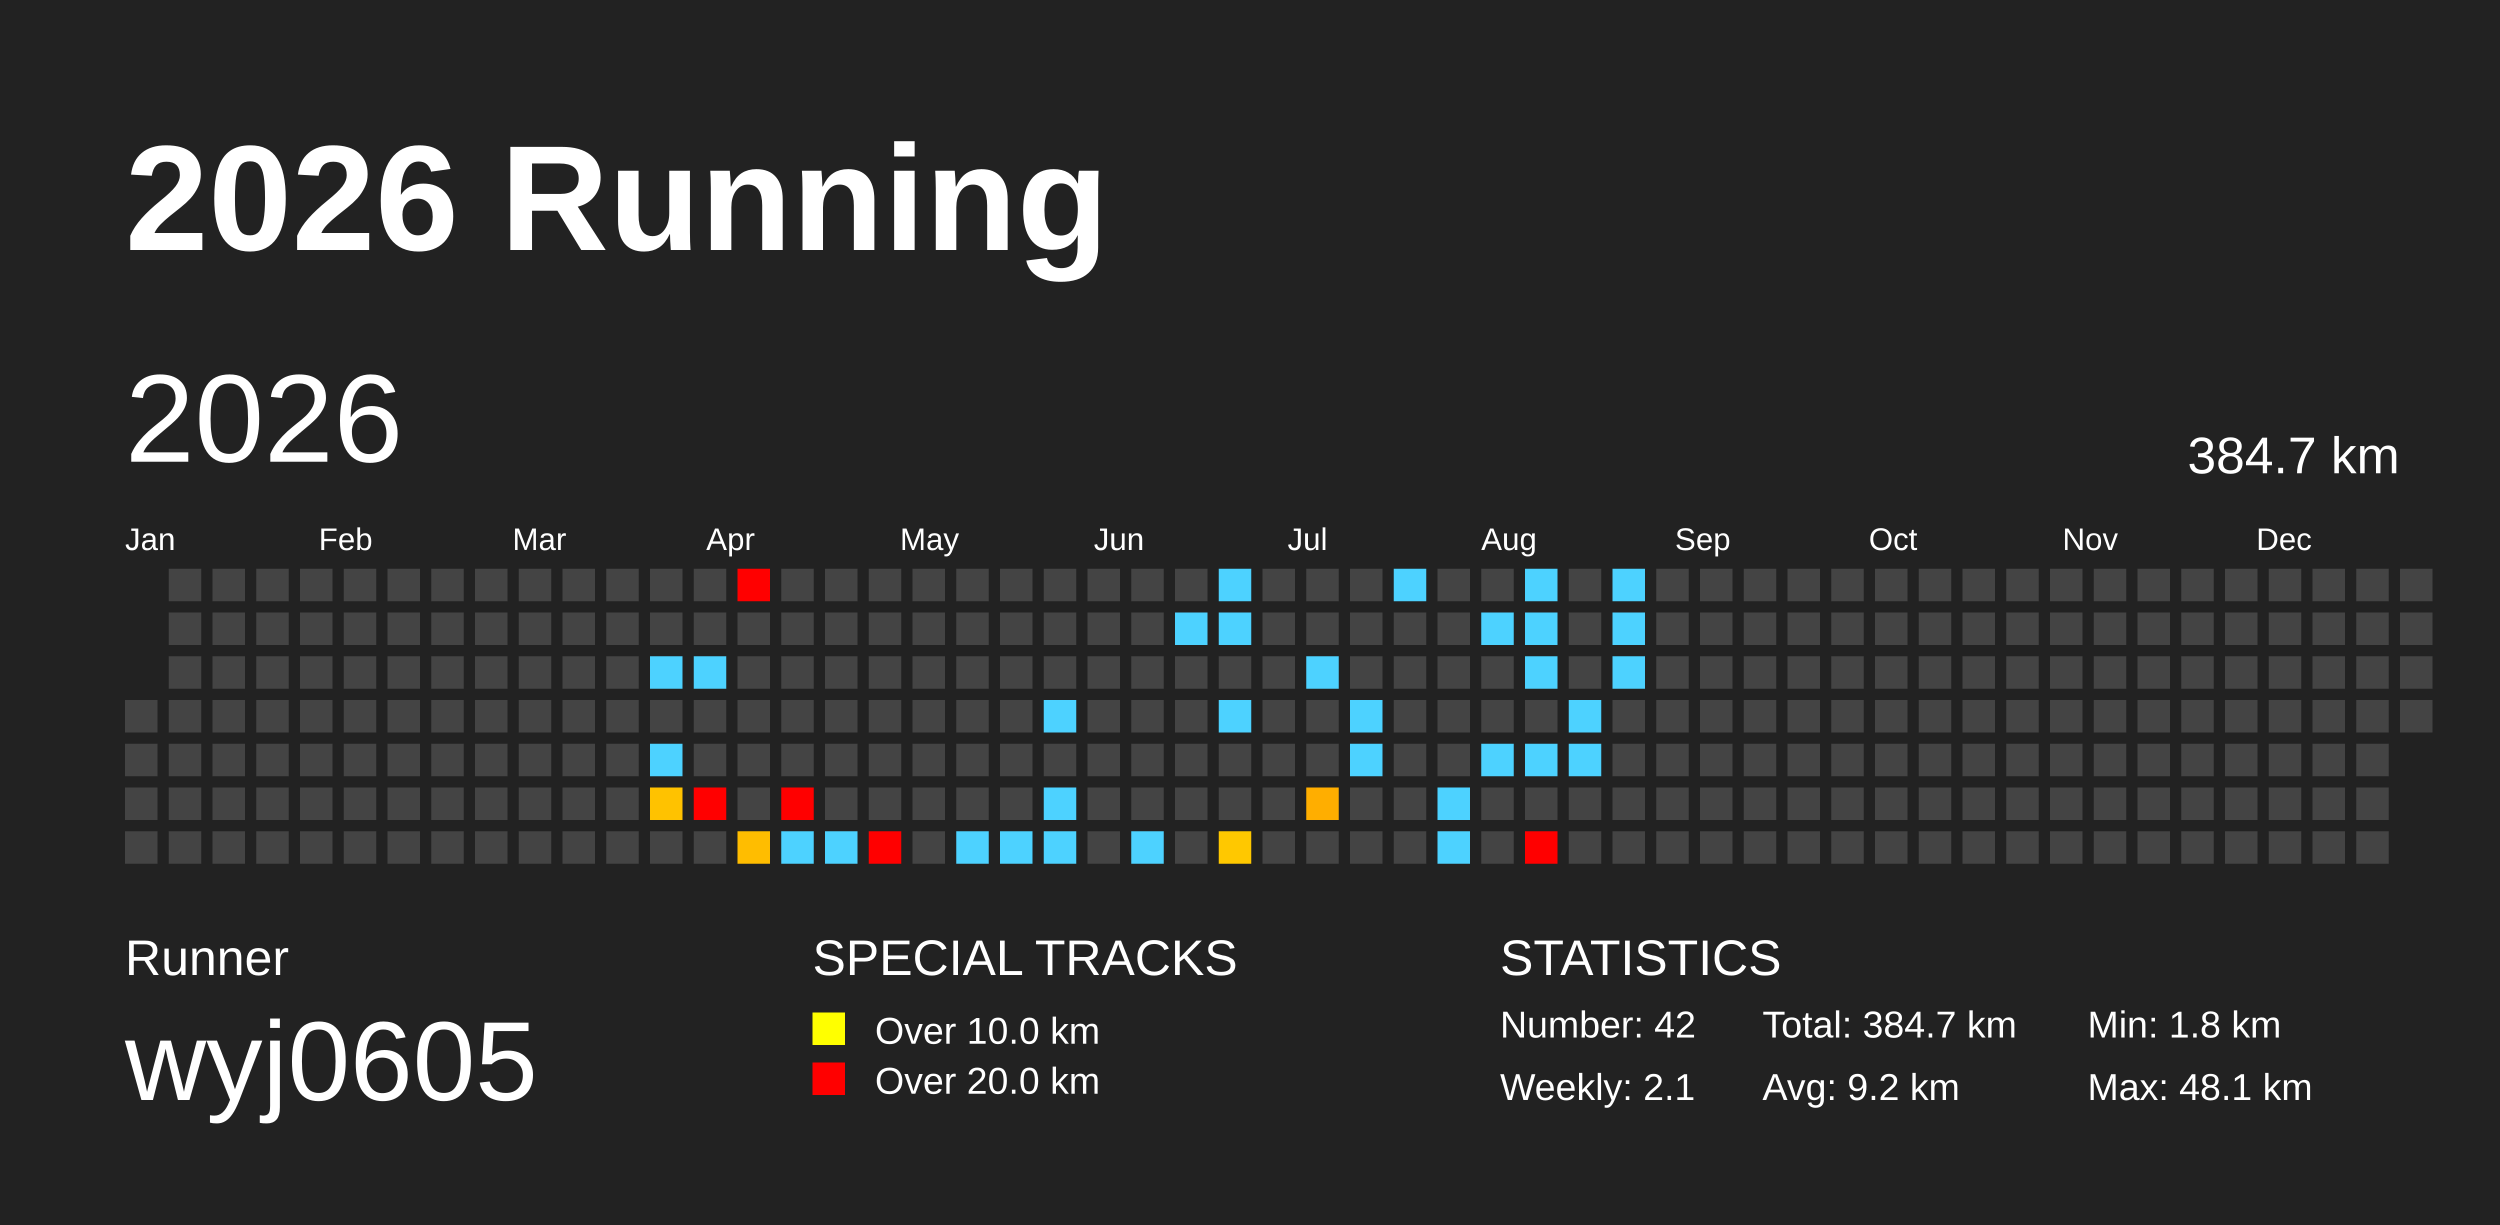
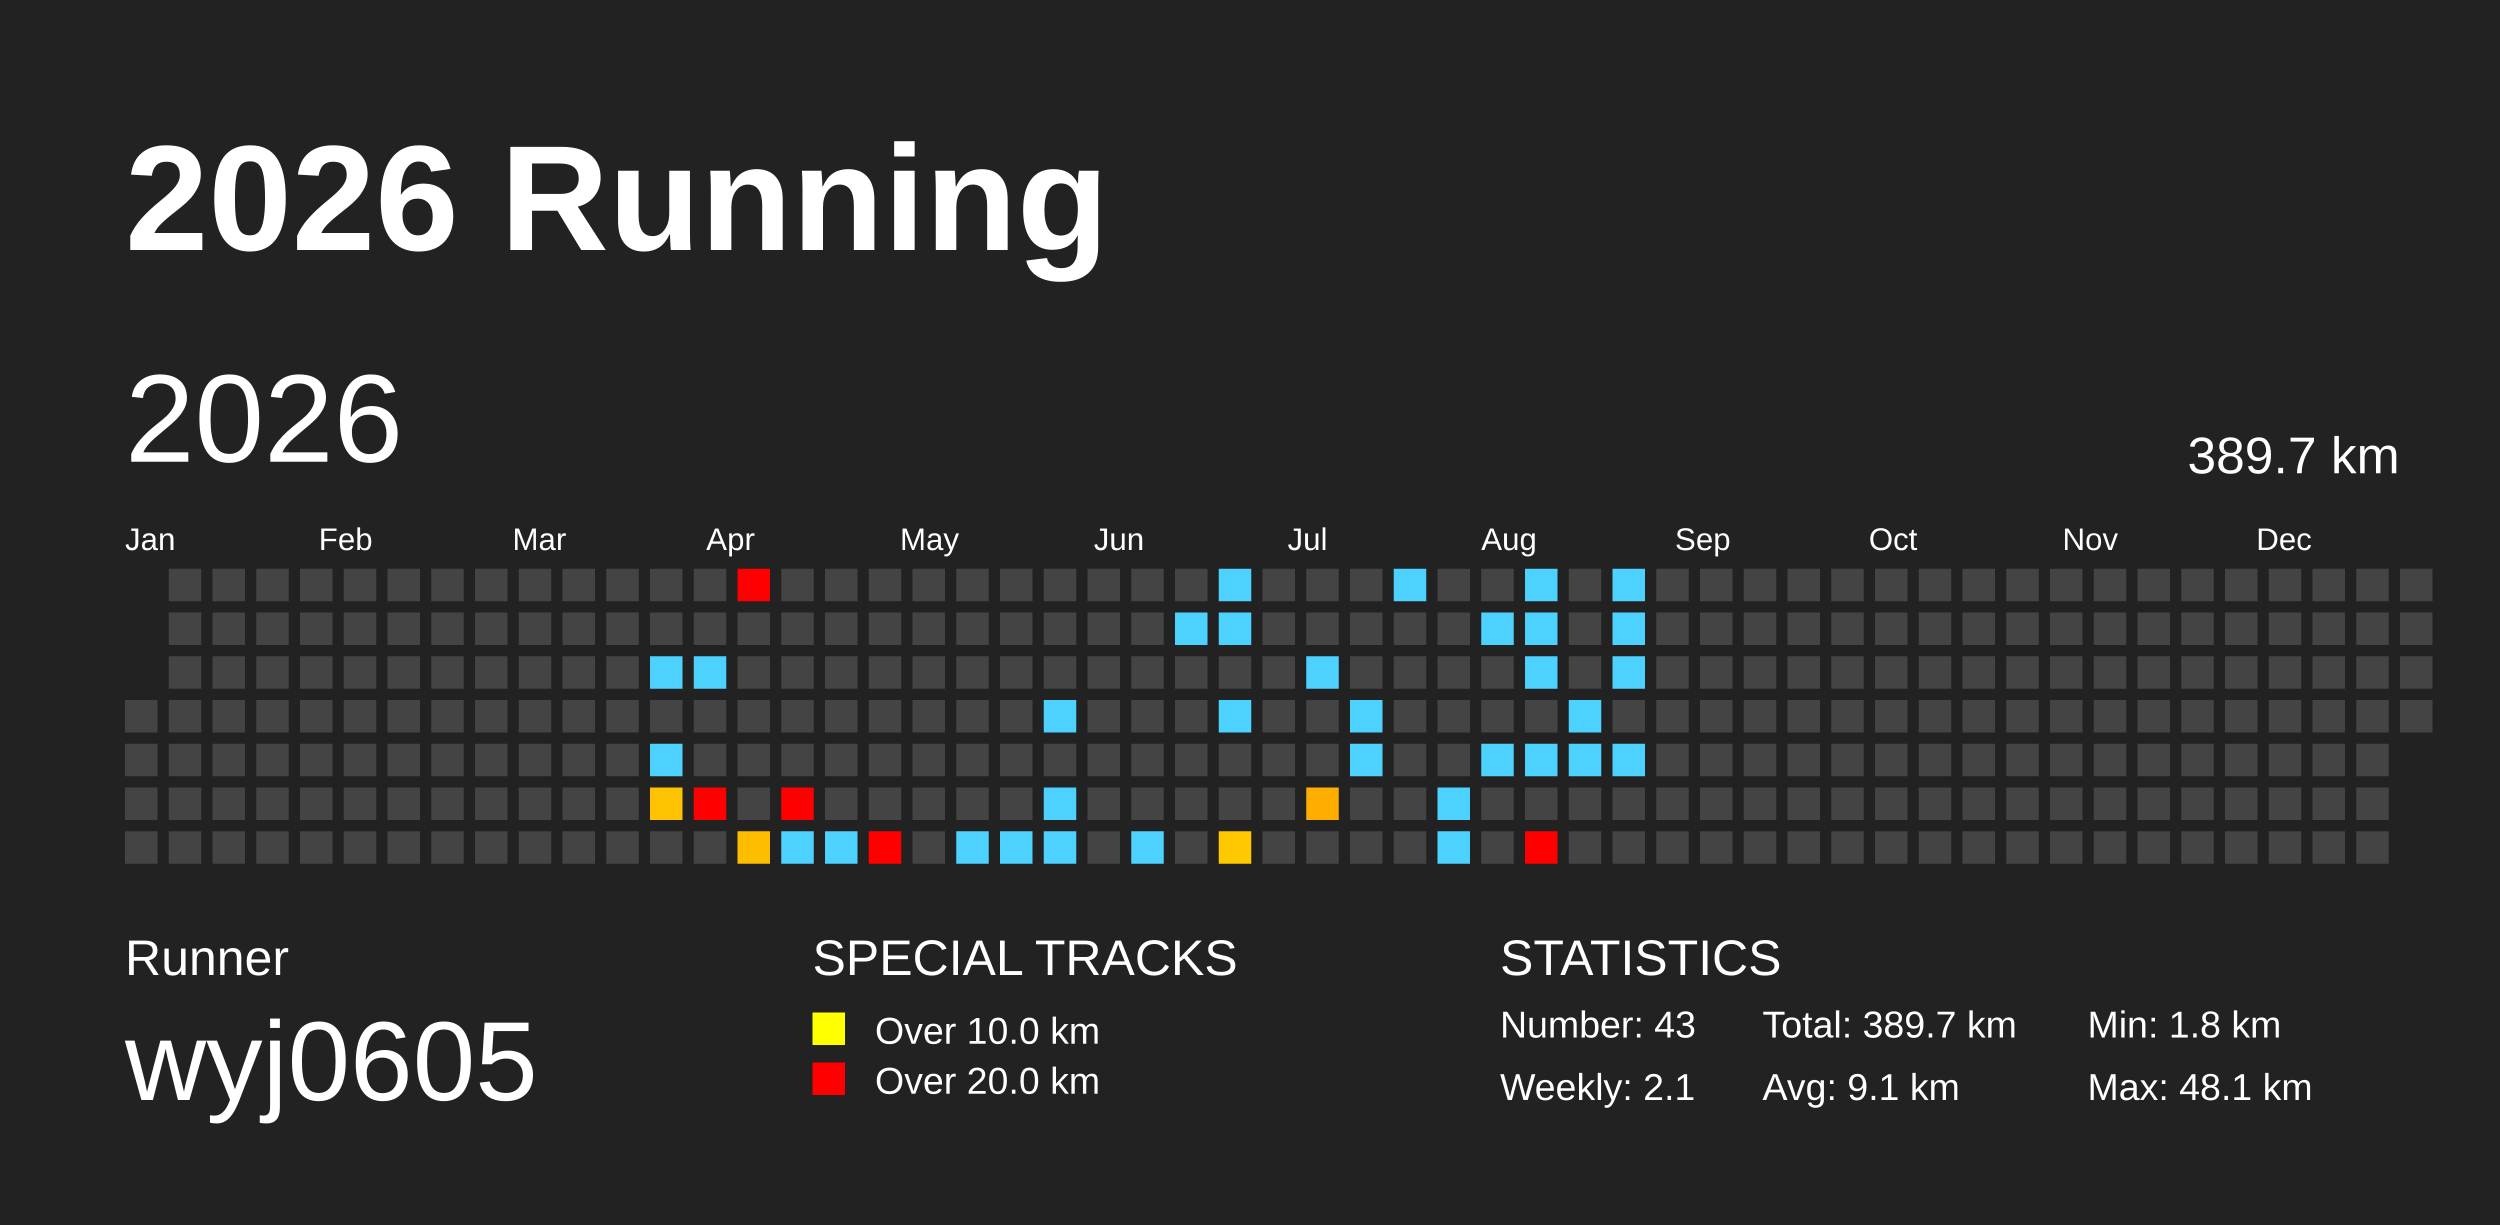
<svg xmlns="http://www.w3.org/2000/svg" baseProfile="full" height="98mm" version="1.1" viewBox="0,0,200,98" width="200mm">
  <defs />
  <rect fill="#222222" height="98" width="200" x="0" y="0" />
  <text fill="#FFFFFF" style="font-size:12px; font-family:Arial; font-weight:bold;" x="10" y="20">2026 Running</text>
  <text fill="#FFFFFF" style="font-size:4px; font-family:Arial" x="10" y="78">Runner</text>
  <text fill="#FFFFFF" style="font-size:9px; font-family:Arial" x="10" y="88">wyj0605</text>
  <text fill="#FFFFFF" style="font-size:4px; font-family:Arial" x="65" y="78">SPECIAL TRACKS</text>
  <rect fill="yellow" height="2.6" width="2.6" x="65" y="81" />
  <text fill="#FFFFFF" style="font-size:3px; font-family:Arial" x="70" y="83.5">Over 10.0 km</text>
  <rect fill="red" height="2.6" width="2.6" x="65" y="85" />
  <text fill="#FFFFFF" style="font-size:3px; font-family:Arial" x="70" y="87.5">Over 20.0 km</text>
  <text fill="#FFFFFF" style="font-size:4px; font-family:Arial" x="120" y="78">STATISTICS</text>
-   <text fill="#FFFFFF" style="font-size:3px; font-family:Arial" x="120" y="83">Number: 42</text>
+   <text fill="#FFFFFF" style="font-size:3px; font-family:Arial" x="120" y="83">Number: 43</text>
  <text fill="#FFFFFF" style="font-size:3px; font-family:Arial" x="120" y="88">Weekly: 2.1</text>
-   <text fill="#FFFFFF" style="font-size:3px; font-family:Arial" x="141" y="83">Total: 384.7 km</text>
-   <text fill="#FFFFFF" style="font-size:3px; font-family:Arial" x="141" y="88">Avg: 9.2 km</text>
+   <text fill="#FFFFFF" style="font-size:3px; font-family:Arial" x="141" y="83">Total: 389.7 km</text>
+   <text fill="#FFFFFF" style="font-size:3px; font-family:Arial" x="141" y="88">Avg: 9.1 km</text>
  <text fill="#FFFFFF" style="font-size:3px; font-family:Arial" x="167" y="83">Min: 1.8 km</text>
  <text fill="#FFFFFF" style="font-size:3px; font-family:Arial" x="167" y="88">Max: 48.1 km</text>
  <text dominant-baseline="hanging" fill="#FFFFFF" style="font-size:10.0px; font-family:Arial;" x="10" y="30">2026</text>
-   <text dominant-baseline="hanging" fill="#FFFFFF" style="font-size:4.125px; font-family:Arial;" x="175" y="35">384.7 km</text>
+   <text dominant-baseline="hanging" fill="#FFFFFF" style="font-size:4.125px; font-family:Arial;" x="175" y="35">389.7 km</text>
  <text fill="#FFFFFF" style="font-size:2.5px; font-family:Arial" x="10.0" y="44">Jan</text>
  <text fill="#FFFFFF" style="font-size:2.5px; font-family:Arial" x="25.5" y="44">Feb</text>
  <text fill="#FFFFFF" style="font-size:2.5px; font-family:Arial" x="41.0" y="44">Mar</text>
  <text fill="#FFFFFF" style="font-size:2.5px; font-family:Arial" x="56.5" y="44">Apr</text>
  <text fill="#FFFFFF" style="font-size:2.5px; font-family:Arial" x="72.0" y="44">May</text>
  <text fill="#FFFFFF" style="font-size:2.5px; font-family:Arial" x="87.5" y="44">Jun</text>
  <text fill="#FFFFFF" style="font-size:2.5px; font-family:Arial" x="103.0" y="44">Jul</text>
  <text fill="#FFFFFF" style="font-size:2.5px; font-family:Arial" x="118.5" y="44">Aug</text>
  <text fill="#FFFFFF" style="font-size:2.5px; font-family:Arial" x="134.0" y="44">Sep</text>
  <text fill="#FFFFFF" style="font-size:2.5px; font-family:Arial" x="149.5" y="44">Oct</text>
  <text fill="#FFFFFF" style="font-size:2.5px; font-family:Arial" x="165.0" y="44">Nov</text>
  <text fill="#FFFFFF" style="font-size:2.5px; font-family:Arial" x="180.5" y="44">Dec</text>
  <rect fill="#444444" height="2.6" width="2.6" x="10.0" y="56.0" />
  <rect fill="#444444" height="2.6" width="2.6" x="10.0" y="59.5" />
  <rect fill="#444444" height="2.6" width="2.6" x="10.0" y="63.0" />
  <rect fill="#444444" height="2.6" width="2.6" x="10.0" y="66.5" />
  <rect fill="#444444" height="2.6" width="2.6" x="13.5" y="45.5" />
  <rect fill="#444444" height="2.6" width="2.6" x="13.5" y="49.0" />
  <rect fill="#444444" height="2.6" width="2.6" x="13.5" y="52.5" />
  <rect fill="#444444" height="2.6" width="2.6" x="13.5" y="56.0" />
  <rect fill="#444444" height="2.6" width="2.6" x="13.5" y="59.5" />
  <rect fill="#444444" height="2.6" width="2.6" x="13.5" y="63.0" />
  <rect fill="#444444" height="2.6" width="2.6" x="13.5" y="66.5" />
  <rect fill="#444444" height="2.6" width="2.6" x="17.0" y="45.5" />
  <rect fill="#444444" height="2.6" width="2.6" x="17.0" y="49.0" />
  <rect fill="#444444" height="2.6" width="2.6" x="17.0" y="52.5" />
  <rect fill="#444444" height="2.6" width="2.6" x="17.0" y="56.0" />
  <rect fill="#444444" height="2.6" width="2.6" x="17.0" y="59.5" />
  <rect fill="#444444" height="2.6" width="2.6" x="17.0" y="63.0" />
  <rect fill="#444444" height="2.6" width="2.6" x="17.0" y="66.5" />
  <rect fill="#444444" height="2.6" width="2.6" x="20.5" y="45.5" />
  <rect fill="#444444" height="2.6" width="2.6" x="20.5" y="49.0" />
  <rect fill="#444444" height="2.6" width="2.6" x="20.5" y="52.5" />
  <rect fill="#444444" height="2.6" width="2.6" x="20.5" y="56.0" />
  <rect fill="#444444" height="2.6" width="2.6" x="20.5" y="59.5" />
  <rect fill="#444444" height="2.6" width="2.6" x="20.5" y="63.0" />
  <rect fill="#444444" height="2.6" width="2.6" x="20.5" y="66.5" />
  <rect fill="#444444" height="2.6" width="2.6" x="24.0" y="45.5" />
  <rect fill="#444444" height="2.6" width="2.6" x="24.0" y="49.0" />
  <rect fill="#444444" height="2.6" width="2.6" x="24.0" y="52.5" />
  <rect fill="#444444" height="2.6" width="2.6" x="24.0" y="56.0" />
  <rect fill="#444444" height="2.6" width="2.6" x="24.0" y="59.5" />
  <rect fill="#444444" height="2.6" width="2.6" x="24.0" y="63.0" />
  <rect fill="#444444" height="2.6" width="2.6" x="24.0" y="66.5" />
  <rect fill="#444444" height="2.6" width="2.6" x="27.5" y="45.5" />
  <rect fill="#444444" height="2.6" width="2.6" x="27.5" y="49.0" />
  <rect fill="#444444" height="2.6" width="2.6" x="27.5" y="52.5" />
  <rect fill="#444444" height="2.6" width="2.6" x="27.5" y="56.0" />
  <rect fill="#444444" height="2.6" width="2.6" x="27.5" y="59.5" />
  <rect fill="#444444" height="2.6" width="2.6" x="27.5" y="63.0" />
  <rect fill="#444444" height="2.6" width="2.6" x="27.5" y="66.5" />
  <rect fill="#444444" height="2.6" width="2.6" x="31.0" y="45.5" />
  <rect fill="#444444" height="2.6" width="2.6" x="31.0" y="49.0" />
  <rect fill="#444444" height="2.6" width="2.6" x="31.0" y="52.5" />
  <rect fill="#444444" height="2.6" width="2.6" x="31.0" y="56.0" />
  <rect fill="#444444" height="2.6" width="2.6" x="31.0" y="59.5" />
  <rect fill="#444444" height="2.6" width="2.6" x="31.0" y="63.0" />
  <rect fill="#444444" height="2.6" width="2.6" x="31.0" y="66.5" />
  <rect fill="#444444" height="2.6" width="2.6" x="34.5" y="45.5" />
  <rect fill="#444444" height="2.6" width="2.6" x="34.5" y="49.0" />
  <rect fill="#444444" height="2.6" width="2.6" x="34.5" y="52.5" />
  <rect fill="#444444" height="2.6" width="2.6" x="34.5" y="56.0" />
  <rect fill="#444444" height="2.6" width="2.6" x="34.5" y="59.5" />
  <rect fill="#444444" height="2.6" width="2.6" x="34.5" y="63.0" />
  <rect fill="#444444" height="2.6" width="2.6" x="34.5" y="66.5" />
  <rect fill="#444444" height="2.6" width="2.6" x="38.0" y="45.5" />
  <rect fill="#444444" height="2.6" width="2.6" x="38.0" y="49.0" />
  <rect fill="#444444" height="2.6" width="2.6" x="38.0" y="52.5" />
  <rect fill="#444444" height="2.6" width="2.6" x="38.0" y="56.0" />
  <rect fill="#444444" height="2.6" width="2.6" x="38.0" y="59.5" />
  <rect fill="#444444" height="2.6" width="2.6" x="38.0" y="63.0" />
  <rect fill="#444444" height="2.6" width="2.6" x="38.0" y="66.5" />
  <rect fill="#444444" height="2.6" width="2.6" x="41.5" y="45.5" />
  <rect fill="#444444" height="2.6" width="2.6" x="41.5" y="49.0" />
  <rect fill="#444444" height="2.6" width="2.6" x="41.5" y="52.5" />
  <rect fill="#444444" height="2.6" width="2.6" x="41.5" y="56.0" />
  <rect fill="#444444" height="2.6" width="2.6" x="41.5" y="59.5" />
  <rect fill="#444444" height="2.6" width="2.6" x="41.5" y="63.0" />
  <rect fill="#444444" height="2.6" width="2.6" x="41.5" y="66.5" />
  <rect fill="#444444" height="2.6" width="2.6" x="45.0" y="45.5" />
  <rect fill="#444444" height="2.6" width="2.6" x="45.0" y="49.0" />
  <rect fill="#444444" height="2.6" width="2.6" x="45.0" y="52.5" />
  <rect fill="#444444" height="2.6" width="2.6" x="45.0" y="56.0" />
  <rect fill="#444444" height="2.6" width="2.6" x="45.0" y="59.5" />
  <rect fill="#444444" height="2.6" width="2.6" x="45.0" y="63.0" />
  <rect fill="#444444" height="2.6" width="2.6" x="45.0" y="66.5" />
  <rect fill="#444444" height="2.6" width="2.6" x="48.5" y="45.5" />
  <rect fill="#444444" height="2.6" width="2.6" x="48.5" y="49.0" />
  <rect fill="#444444" height="2.6" width="2.6" x="48.5" y="52.5" />
  <rect fill="#444444" height="2.6" width="2.6" x="48.5" y="56.0" />
  <rect fill="#444444" height="2.6" width="2.6" x="48.5" y="59.5" />
  <rect fill="#444444" height="2.6" width="2.6" x="48.5" y="63.0" />
  <rect fill="#444444" height="2.6" width="2.6" x="48.5" y="66.5" />
  <rect fill="#444444" height="2.6" width="2.6" x="52.0" y="45.5" />
  <rect fill="#444444" height="2.6" width="2.6" x="52.0" y="49.0" />
  <rect fill="#4dd2ff" height="2.6" width="2.6" x="52.0" y="52.5" />
  <rect fill="#444444" height="2.6" width="2.6" x="52.0" y="56.0" />
  <rect fill="#4dd2ff" height="2.6" width="2.6" x="52.0" y="59.5" />
  <rect fill="#ffc200" height="2.6" width="2.6" x="52.0" y="63.0" />
  <rect fill="#444444" height="2.6" width="2.6" x="52.0" y="66.5" />
  <rect fill="#444444" height="2.6" width="2.6" x="55.5" y="45.5" />
  <rect fill="#444444" height="2.6" width="2.6" x="55.5" y="49.0" />
  <rect fill="#4dd2ff" height="2.6" width="2.6" x="55.5" y="52.5" />
  <rect fill="#444444" height="2.6" width="2.6" x="55.5" y="56.0" />
  <rect fill="#444444" height="2.6" width="2.6" x="55.5" y="59.5" />
  <rect fill="red" height="2.6" width="2.6" x="55.5" y="63.0" />
  <rect fill="#444444" height="2.6" width="2.6" x="55.5" y="66.5" />
  <rect fill="red" height="2.6" width="2.6" x="59.0" y="45.5" />
  <rect fill="#444444" height="2.6" width="2.6" x="59.0" y="49.0" />
  <rect fill="#444444" height="2.6" width="2.6" x="59.0" y="52.5" />
  <rect fill="#444444" height="2.6" width="2.6" x="59.0" y="56.0" />
  <rect fill="#444444" height="2.6" width="2.6" x="59.0" y="59.5" />
  <rect fill="#444444" height="2.6" width="2.6" x="59.0" y="63.0" />
  <rect fill="#ffbd00" height="2.6" width="2.6" x="59.0" y="66.5" />
  <rect fill="#444444" height="2.6" width="2.6" x="62.5" y="45.5" />
  <rect fill="#444444" height="2.6" width="2.6" x="62.5" y="49.0" />
  <rect fill="#444444" height="2.6" width="2.6" x="62.5" y="52.5" />
  <rect fill="#444444" height="2.6" width="2.6" x="62.5" y="56.0" />
  <rect fill="#444444" height="2.6" width="2.6" x="62.5" y="59.5" />
  <rect fill="red" height="2.6" width="2.6" x="62.5" y="63.0" />
  <rect fill="#4dd2ff" height="2.6" width="2.6" x="62.5" y="66.5" />
  <rect fill="#444444" height="2.6" width="2.6" x="66.0" y="45.5" />
  <rect fill="#444444" height="2.6" width="2.6" x="66.0" y="49.0" />
  <rect fill="#444444" height="2.6" width="2.6" x="66.0" y="52.5" />
  <rect fill="#444444" height="2.6" width="2.6" x="66.0" y="56.0" />
  <rect fill="#444444" height="2.6" width="2.6" x="66.0" y="59.5" />
  <rect fill="#444444" height="2.6" width="2.6" x="66.0" y="63.0" />
  <rect fill="#4dd2ff" height="2.6" width="2.6" x="66.0" y="66.5" />
  <rect fill="#444444" height="2.6" width="2.6" x="69.5" y="45.5" />
  <rect fill="#444444" height="2.6" width="2.6" x="69.5" y="49.0" />
  <rect fill="#444444" height="2.6" width="2.6" x="69.5" y="52.5" />
  <rect fill="#444444" height="2.6" width="2.6" x="69.5" y="56.0" />
  <rect fill="#444444" height="2.6" width="2.6" x="69.5" y="59.5" />
  <rect fill="#444444" height="2.6" width="2.6" x="69.5" y="63.0" />
  <rect fill="red" height="2.6" width="2.6" x="69.5" y="66.5" />
  <rect fill="#444444" height="2.6" width="2.6" x="73.0" y="45.5" />
  <rect fill="#444444" height="2.6" width="2.6" x="73.0" y="49.0" />
  <rect fill="#444444" height="2.6" width="2.6" x="73.0" y="52.5" />
  <rect fill="#444444" height="2.6" width="2.6" x="73.0" y="56.0" />
  <rect fill="#444444" height="2.6" width="2.6" x="73.0" y="59.5" />
  <rect fill="#444444" height="2.6" width="2.6" x="73.0" y="63.0" />
  <rect fill="#444444" height="2.6" width="2.6" x="73.0" y="66.5" />
  <rect fill="#444444" height="2.6" width="2.6" x="76.5" y="45.5" />
  <rect fill="#444444" height="2.6" width="2.6" x="76.5" y="49.0" />
  <rect fill="#444444" height="2.6" width="2.6" x="76.5" y="52.5" />
  <rect fill="#444444" height="2.6" width="2.6" x="76.5" y="56.0" />
  <rect fill="#444444" height="2.6" width="2.6" x="76.5" y="59.5" />
  <rect fill="#444444" height="2.6" width="2.6" x="76.5" y="63.0" />
  <rect fill="#4dd2ff" height="2.6" width="2.6" x="76.5" y="66.5" />
  <rect fill="#444444" height="2.6" width="2.6" x="80.0" y="45.5" />
  <rect fill="#444444" height="2.6" width="2.6" x="80.0" y="49.0" />
  <rect fill="#444444" height="2.6" width="2.6" x="80.0" y="52.5" />
  <rect fill="#444444" height="2.6" width="2.6" x="80.0" y="56.0" />
  <rect fill="#444444" height="2.6" width="2.6" x="80.0" y="59.5" />
  <rect fill="#444444" height="2.6" width="2.6" x="80.0" y="63.0" />
  <rect fill="#4dd2ff" height="2.6" width="2.6" x="80.0" y="66.5" />
  <rect fill="#444444" height="2.6" width="2.6" x="83.5" y="45.5" />
  <rect fill="#444444" height="2.6" width="2.6" x="83.5" y="49.0" />
  <rect fill="#444444" height="2.6" width="2.6" x="83.5" y="52.5" />
  <rect fill="#4dd2ff" height="2.6" width="2.6" x="83.5" y="56.0" />
  <rect fill="#444444" height="2.6" width="2.6" x="83.5" y="59.5" />
  <rect fill="#4dd2ff" height="2.6" width="2.6" x="83.5" y="63.0" />
  <rect fill="#4dd2ff" height="2.6" width="2.6" x="83.5" y="66.5" />
  <rect fill="#444444" height="2.6" width="2.6" x="87.0" y="45.5" />
  <rect fill="#444444" height="2.6" width="2.6" x="87.0" y="49.0" />
  <rect fill="#444444" height="2.6" width="2.6" x="87.0" y="52.5" />
  <rect fill="#444444" height="2.6" width="2.6" x="87.0" y="56.0" />
  <rect fill="#444444" height="2.6" width="2.6" x="87.0" y="59.5" />
  <rect fill="#444444" height="2.6" width="2.6" x="87.0" y="63.0" />
  <rect fill="#444444" height="2.6" width="2.6" x="87.0" y="66.5" />
  <rect fill="#444444" height="2.6" width="2.6" x="90.5" y="45.5" />
  <rect fill="#444444" height="2.6" width="2.6" x="90.5" y="49.0" />
  <rect fill="#444444" height="2.6" width="2.6" x="90.5" y="52.5" />
  <rect fill="#444444" height="2.6" width="2.6" x="90.5" y="56.0" />
  <rect fill="#444444" height="2.6" width="2.6" x="90.5" y="59.5" />
  <rect fill="#444444" height="2.6" width="2.6" x="90.5" y="63.0" />
  <rect fill="#4dd2ff" height="2.6" width="2.6" x="90.5" y="66.5" />
  <rect fill="#444444" height="2.6" width="2.6" x="94.0" y="45.5" />
  <rect fill="#4dd2ff" height="2.6" width="2.6" x="94.0" y="49.0" />
  <rect fill="#444444" height="2.6" width="2.6" x="94.0" y="52.5" />
  <rect fill="#444444" height="2.6" width="2.6" x="94.0" y="56.0" />
  <rect fill="#444444" height="2.6" width="2.6" x="94.0" y="59.5" />
  <rect fill="#444444" height="2.6" width="2.6" x="94.0" y="63.0" />
  <rect fill="#444444" height="2.6" width="2.6" x="94.0" y="66.5" />
  <rect fill="#4dd2ff" height="2.6" width="2.6" x="97.5" y="45.5" />
  <rect fill="#4dd2ff" height="2.6" width="2.6" x="97.5" y="49.0" />
  <rect fill="#444444" height="2.6" width="2.6" x="97.5" y="52.5" />
  <rect fill="#4dd2ff" height="2.6" width="2.6" x="97.5" y="56.0" />
  <rect fill="#444444" height="2.6" width="2.6" x="97.5" y="59.5" />
  <rect fill="#444444" height="2.6" width="2.6" x="97.5" y="63.0" />
  <rect fill="#ffc800" height="2.6" width="2.6" x="97.5" y="66.5" />
  <rect fill="#444444" height="2.6" width="2.6" x="101.0" y="45.5" />
  <rect fill="#444444" height="2.6" width="2.6" x="101.0" y="49.0" />
  <rect fill="#444444" height="2.6" width="2.6" x="101.0" y="52.5" />
  <rect fill="#444444" height="2.6" width="2.6" x="101.0" y="56.0" />
  <rect fill="#444444" height="2.6" width="2.6" x="101.0" y="59.5" />
  <rect fill="#444444" height="2.6" width="2.6" x="101.0" y="63.0" />
  <rect fill="#444444" height="2.6" width="2.6" x="101.0" y="66.5" />
  <rect fill="#444444" height="2.6" width="2.6" x="104.5" y="45.5" />
  <rect fill="#444444" height="2.6" width="2.6" x="104.5" y="49.0" />
  <rect fill="#4dd2ff" height="2.6" width="2.6" x="104.5" y="52.5" />
  <rect fill="#444444" height="2.6" width="2.6" x="104.5" y="56.0" />
  <rect fill="#444444" height="2.6" width="2.6" x="104.5" y="59.5" />
  <rect fill="#ffae00" height="2.6" width="2.6" x="104.5" y="63.0" />
  <rect fill="#444444" height="2.6" width="2.6" x="104.5" y="66.5" />
  <rect fill="#444444" height="2.6" width="2.6" x="108.0" y="45.5" />
  <rect fill="#444444" height="2.6" width="2.6" x="108.0" y="49.0" />
  <rect fill="#444444" height="2.6" width="2.6" x="108.0" y="52.5" />
  <rect fill="#4dd2ff" height="2.6" width="2.6" x="108.0" y="56.0" />
  <rect fill="#4dd2ff" height="2.6" width="2.6" x="108.0" y="59.5" />
  <rect fill="#444444" height="2.6" width="2.6" x="108.0" y="63.0" />
  <rect fill="#444444" height="2.6" width="2.6" x="108.0" y="66.5" />
  <rect fill="#4dd2ff" height="2.6" width="2.6" x="111.5" y="45.5" />
  <rect fill="#444444" height="2.6" width="2.6" x="111.5" y="49.0" />
  <rect fill="#444444" height="2.6" width="2.6" x="111.5" y="52.5" />
  <rect fill="#444444" height="2.6" width="2.6" x="111.5" y="56.0" />
  <rect fill="#444444" height="2.6" width="2.6" x="111.5" y="59.5" />
  <rect fill="#444444" height="2.6" width="2.6" x="111.5" y="63.0" />
  <rect fill="#444444" height="2.6" width="2.6" x="111.5" y="66.5" />
  <rect fill="#444444" height="2.6" width="2.6" x="115.0" y="45.5" />
  <rect fill="#444444" height="2.6" width="2.6" x="115.0" y="49.0" />
  <rect fill="#444444" height="2.6" width="2.6" x="115.0" y="52.5" />
  <rect fill="#444444" height="2.6" width="2.6" x="115.0" y="56.0" />
  <rect fill="#444444" height="2.6" width="2.6" x="115.0" y="59.5" />
  <rect fill="#4dd2ff" height="2.6" width="2.6" x="115.0" y="63.0" />
  <rect fill="#4dd2ff" height="2.6" width="2.6" x="115.0" y="66.5" />
  <rect fill="#444444" height="2.6" width="2.6" x="118.5" y="45.5" />
  <rect fill="#4dd2ff" height="2.6" width="2.6" x="118.5" y="49.0" />
  <rect fill="#444444" height="2.6" width="2.6" x="118.5" y="52.5" />
  <rect fill="#444444" height="2.6" width="2.6" x="118.5" y="56.0" />
  <rect fill="#4dd2ff" height="2.6" width="2.6" x="118.5" y="59.5" />
  <rect fill="#444444" height="2.6" width="2.6" x="118.5" y="63.0" />
  <rect fill="#444444" height="2.6" width="2.6" x="118.5" y="66.5" />
  <rect fill="#4dd2ff" height="2.6" width="2.6" x="122.0" y="45.5" />
  <rect fill="#4dd2ff" height="2.6" width="2.6" x="122.0" y="49.0" />
  <rect fill="#4dd2ff" height="2.6" width="2.6" x="122.0" y="52.5" />
  <rect fill="#444444" height="2.6" width="2.6" x="122.0" y="56.0" />
  <rect fill="#4dd2ff" height="2.6" width="2.6" x="122.0" y="59.5" />
  <rect fill="#444444" height="2.6" width="2.6" x="122.0" y="63.0" />
  <rect fill="red" height="2.6" width="2.6" x="122.0" y="66.5" />
  <rect fill="#444444" height="2.6" width="2.6" x="125.5" y="45.5" />
  <rect fill="#444444" height="2.6" width="2.6" x="125.5" y="49.0" />
  <rect fill="#444444" height="2.6" width="2.6" x="125.5" y="52.5" />
  <rect fill="#4dd2ff" height="2.6" width="2.6" x="125.5" y="56.0" />
  <rect fill="#4dd2ff" height="2.6" width="2.6" x="125.5" y="59.5" />
  <rect fill="#444444" height="2.6" width="2.6" x="125.5" y="63.0" />
  <rect fill="#444444" height="2.6" width="2.6" x="125.5" y="66.5" />
  <rect fill="#4dd2ff" height="2.6" width="2.6" x="129.0" y="45.5" />
  <rect fill="#4dd2ff" height="2.6" width="2.6" x="129.0" y="49.0" />
  <rect fill="#4dd2ff" height="2.6" width="2.6" x="129.0" y="52.5" />
  <rect fill="#444444" height="2.6" width="2.6" x="129.0" y="56.0" />
-   <rect fill="#444444" height="2.6" width="2.6" x="129.0" y="59.5" />
+   <rect fill="#4dd2ff" height="2.6" width="2.6" x="129.0" y="59.5" />
  <rect fill="#444444" height="2.6" width="2.6" x="129.0" y="63.0" />
  <rect fill="#444444" height="2.6" width="2.6" x="129.0" y="66.5" />
  <rect fill="#444444" height="2.6" width="2.6" x="132.5" y="45.5" />
  <rect fill="#444444" height="2.6" width="2.6" x="132.5" y="49.0" />
  <rect fill="#444444" height="2.6" width="2.6" x="132.5" y="52.5" />
  <rect fill="#444444" height="2.6" width="2.6" x="132.5" y="56.0" />
  <rect fill="#444444" height="2.6" width="2.6" x="132.5" y="59.5" />
  <rect fill="#444444" height="2.6" width="2.6" x="132.5" y="63.0" />
  <rect fill="#444444" height="2.6" width="2.6" x="132.5" y="66.5" />
  <rect fill="#444444" height="2.6" width="2.6" x="136.0" y="45.5" />
  <rect fill="#444444" height="2.6" width="2.6" x="136.0" y="49.0" />
  <rect fill="#444444" height="2.6" width="2.6" x="136.0" y="52.5" />
  <rect fill="#444444" height="2.6" width="2.6" x="136.0" y="56.0" />
  <rect fill="#444444" height="2.6" width="2.6" x="136.0" y="59.5" />
  <rect fill="#444444" height="2.6" width="2.6" x="136.0" y="63.0" />
  <rect fill="#444444" height="2.6" width="2.6" x="136.0" y="66.5" />
  <rect fill="#444444" height="2.6" width="2.6" x="139.5" y="45.5" />
  <rect fill="#444444" height="2.6" width="2.6" x="139.5" y="49.0" />
  <rect fill="#444444" height="2.6" width="2.6" x="139.5" y="52.5" />
  <rect fill="#444444" height="2.6" width="2.6" x="139.5" y="56.0" />
  <rect fill="#444444" height="2.6" width="2.6" x="139.5" y="59.5" />
  <rect fill="#444444" height="2.6" width="2.6" x="139.5" y="63.0" />
  <rect fill="#444444" height="2.6" width="2.6" x="139.5" y="66.5" />
  <rect fill="#444444" height="2.6" width="2.6" x="143.0" y="45.5" />
  <rect fill="#444444" height="2.6" width="2.6" x="143.0" y="49.0" />
  <rect fill="#444444" height="2.6" width="2.6" x="143.0" y="52.5" />
  <rect fill="#444444" height="2.6" width="2.6" x="143.0" y="56.0" />
  <rect fill="#444444" height="2.6" width="2.6" x="143.0" y="59.5" />
  <rect fill="#444444" height="2.6" width="2.6" x="143.0" y="63.0" />
  <rect fill="#444444" height="2.6" width="2.6" x="143.0" y="66.5" />
  <rect fill="#444444" height="2.6" width="2.6" x="146.5" y="45.5" />
  <rect fill="#444444" height="2.6" width="2.6" x="146.5" y="49.0" />
  <rect fill="#444444" height="2.6" width="2.6" x="146.5" y="52.5" />
  <rect fill="#444444" height="2.6" width="2.6" x="146.5" y="56.0" />
  <rect fill="#444444" height="2.6" width="2.6" x="146.5" y="59.5" />
  <rect fill="#444444" height="2.6" width="2.6" x="146.5" y="63.0" />
  <rect fill="#444444" height="2.6" width="2.6" x="146.5" y="66.5" />
  <rect fill="#444444" height="2.6" width="2.6" x="150.0" y="45.5" />
  <rect fill="#444444" height="2.6" width="2.6" x="150.0" y="49.0" />
  <rect fill="#444444" height="2.6" width="2.6" x="150.0" y="52.5" />
  <rect fill="#444444" height="2.6" width="2.6" x="150.0" y="56.0" />
  <rect fill="#444444" height="2.6" width="2.6" x="150.0" y="59.5" />
  <rect fill="#444444" height="2.6" width="2.6" x="150.0" y="63.0" />
  <rect fill="#444444" height="2.6" width="2.6" x="150.0" y="66.5" />
  <rect fill="#444444" height="2.6" width="2.6" x="153.5" y="45.5" />
  <rect fill="#444444" height="2.6" width="2.6" x="153.5" y="49.0" />
  <rect fill="#444444" height="2.6" width="2.6" x="153.5" y="52.5" />
  <rect fill="#444444" height="2.6" width="2.6" x="153.5" y="56.0" />
  <rect fill="#444444" height="2.6" width="2.6" x="153.5" y="59.5" />
  <rect fill="#444444" height="2.6" width="2.6" x="153.5" y="63.0" />
  <rect fill="#444444" height="2.6" width="2.6" x="153.5" y="66.5" />
  <rect fill="#444444" height="2.6" width="2.6" x="157.0" y="45.5" />
  <rect fill="#444444" height="2.6" width="2.6" x="157.0" y="49.0" />
  <rect fill="#444444" height="2.6" width="2.6" x="157.0" y="52.5" />
  <rect fill="#444444" height="2.6" width="2.6" x="157.0" y="56.0" />
  <rect fill="#444444" height="2.6" width="2.6" x="157.0" y="59.5" />
  <rect fill="#444444" height="2.6" width="2.6" x="157.0" y="63.0" />
  <rect fill="#444444" height="2.6" width="2.6" x="157.0" y="66.5" />
  <rect fill="#444444" height="2.6" width="2.6" x="160.5" y="45.5" />
  <rect fill="#444444" height="2.6" width="2.6" x="160.5" y="49.0" />
  <rect fill="#444444" height="2.6" width="2.6" x="160.5" y="52.5" />
  <rect fill="#444444" height="2.6" width="2.6" x="160.5" y="56.0" />
  <rect fill="#444444" height="2.6" width="2.6" x="160.5" y="59.5" />
  <rect fill="#444444" height="2.6" width="2.6" x="160.5" y="63.0" />
  <rect fill="#444444" height="2.6" width="2.6" x="160.5" y="66.5" />
  <rect fill="#444444" height="2.6" width="2.6" x="164.0" y="45.5" />
  <rect fill="#444444" height="2.6" width="2.6" x="164.0" y="49.0" />
  <rect fill="#444444" height="2.6" width="2.6" x="164.0" y="52.5" />
  <rect fill="#444444" height="2.6" width="2.6" x="164.0" y="56.0" />
  <rect fill="#444444" height="2.6" width="2.6" x="164.0" y="59.5" />
  <rect fill="#444444" height="2.6" width="2.6" x="164.0" y="63.0" />
  <rect fill="#444444" height="2.6" width="2.6" x="164.0" y="66.5" />
  <rect fill="#444444" height="2.6" width="2.6" x="167.5" y="45.5" />
  <rect fill="#444444" height="2.6" width="2.6" x="167.5" y="49.0" />
  <rect fill="#444444" height="2.6" width="2.6" x="167.5" y="52.5" />
  <rect fill="#444444" height="2.6" width="2.6" x="167.5" y="56.0" />
  <rect fill="#444444" height="2.6" width="2.6" x="167.5" y="59.5" />
  <rect fill="#444444" height="2.6" width="2.6" x="167.5" y="63.0" />
  <rect fill="#444444" height="2.6" width="2.6" x="167.5" y="66.5" />
  <rect fill="#444444" height="2.6" width="2.6" x="171.0" y="45.5" />
  <rect fill="#444444" height="2.6" width="2.6" x="171.0" y="49.0" />
  <rect fill="#444444" height="2.6" width="2.6" x="171.0" y="52.5" />
  <rect fill="#444444" height="2.6" width="2.6" x="171.0" y="56.0" />
  <rect fill="#444444" height="2.6" width="2.6" x="171.0" y="59.5" />
  <rect fill="#444444" height="2.6" width="2.6" x="171.0" y="63.0" />
  <rect fill="#444444" height="2.6" width="2.6" x="171.0" y="66.5" />
  <rect fill="#444444" height="2.6" width="2.6" x="174.5" y="45.5" />
  <rect fill="#444444" height="2.6" width="2.6" x="174.5" y="49.0" />
  <rect fill="#444444" height="2.6" width="2.6" x="174.5" y="52.5" />
  <rect fill="#444444" height="2.6" width="2.6" x="174.5" y="56.0" />
  <rect fill="#444444" height="2.6" width="2.6" x="174.5" y="59.5" />
  <rect fill="#444444" height="2.6" width="2.6" x="174.5" y="63.0" />
  <rect fill="#444444" height="2.6" width="2.6" x="174.5" y="66.5" />
  <rect fill="#444444" height="2.6" width="2.6" x="178.0" y="45.5" />
  <rect fill="#444444" height="2.6" width="2.6" x="178.0" y="49.0" />
  <rect fill="#444444" height="2.6" width="2.6" x="178.0" y="52.5" />
  <rect fill="#444444" height="2.6" width="2.6" x="178.0" y="56.0" />
  <rect fill="#444444" height="2.6" width="2.6" x="178.0" y="59.5" />
  <rect fill="#444444" height="2.6" width="2.6" x="178.0" y="63.0" />
  <rect fill="#444444" height="2.6" width="2.6" x="178.0" y="66.5" />
  <rect fill="#444444" height="2.6" width="2.6" x="181.5" y="45.5" />
  <rect fill="#444444" height="2.6" width="2.6" x="181.5" y="49.0" />
  <rect fill="#444444" height="2.6" width="2.6" x="181.5" y="52.5" />
  <rect fill="#444444" height="2.6" width="2.6" x="181.5" y="56.0" />
  <rect fill="#444444" height="2.6" width="2.6" x="181.5" y="59.5" />
  <rect fill="#444444" height="2.6" width="2.6" x="181.5" y="63.0" />
  <rect fill="#444444" height="2.6" width="2.6" x="181.5" y="66.5" />
  <rect fill="#444444" height="2.6" width="2.6" x="185.0" y="45.5" />
  <rect fill="#444444" height="2.6" width="2.6" x="185.0" y="49.0" />
  <rect fill="#444444" height="2.6" width="2.6" x="185.0" y="52.5" />
  <rect fill="#444444" height="2.6" width="2.6" x="185.0" y="56.0" />
  <rect fill="#444444" height="2.6" width="2.6" x="185.0" y="59.5" />
  <rect fill="#444444" height="2.6" width="2.6" x="185.0" y="63.0" />
  <rect fill="#444444" height="2.6" width="2.6" x="185.0" y="66.5" />
  <rect fill="#444444" height="2.6" width="2.6" x="188.5" y="45.5" />
  <rect fill="#444444" height="2.6" width="2.6" x="188.5" y="49.0" />
  <rect fill="#444444" height="2.6" width="2.6" x="188.5" y="52.5" />
  <rect fill="#444444" height="2.6" width="2.6" x="188.5" y="56.0" />
  <rect fill="#444444" height="2.6" width="2.6" x="188.5" y="59.5" />
  <rect fill="#444444" height="2.6" width="2.6" x="188.5" y="63.0" />
  <rect fill="#444444" height="2.6" width="2.6" x="188.5" y="66.5" />
  <rect fill="#444444" height="2.6" width="2.6" x="192.0" y="45.5" />
  <rect fill="#444444" height="2.6" width="2.6" x="192.0" y="49.0" />
  <rect fill="#444444" height="2.6" width="2.6" x="192.0" y="52.5" />
  <rect fill="#444444" height="2.6" width="2.6" x="192.0" y="56.0" />
</svg>
